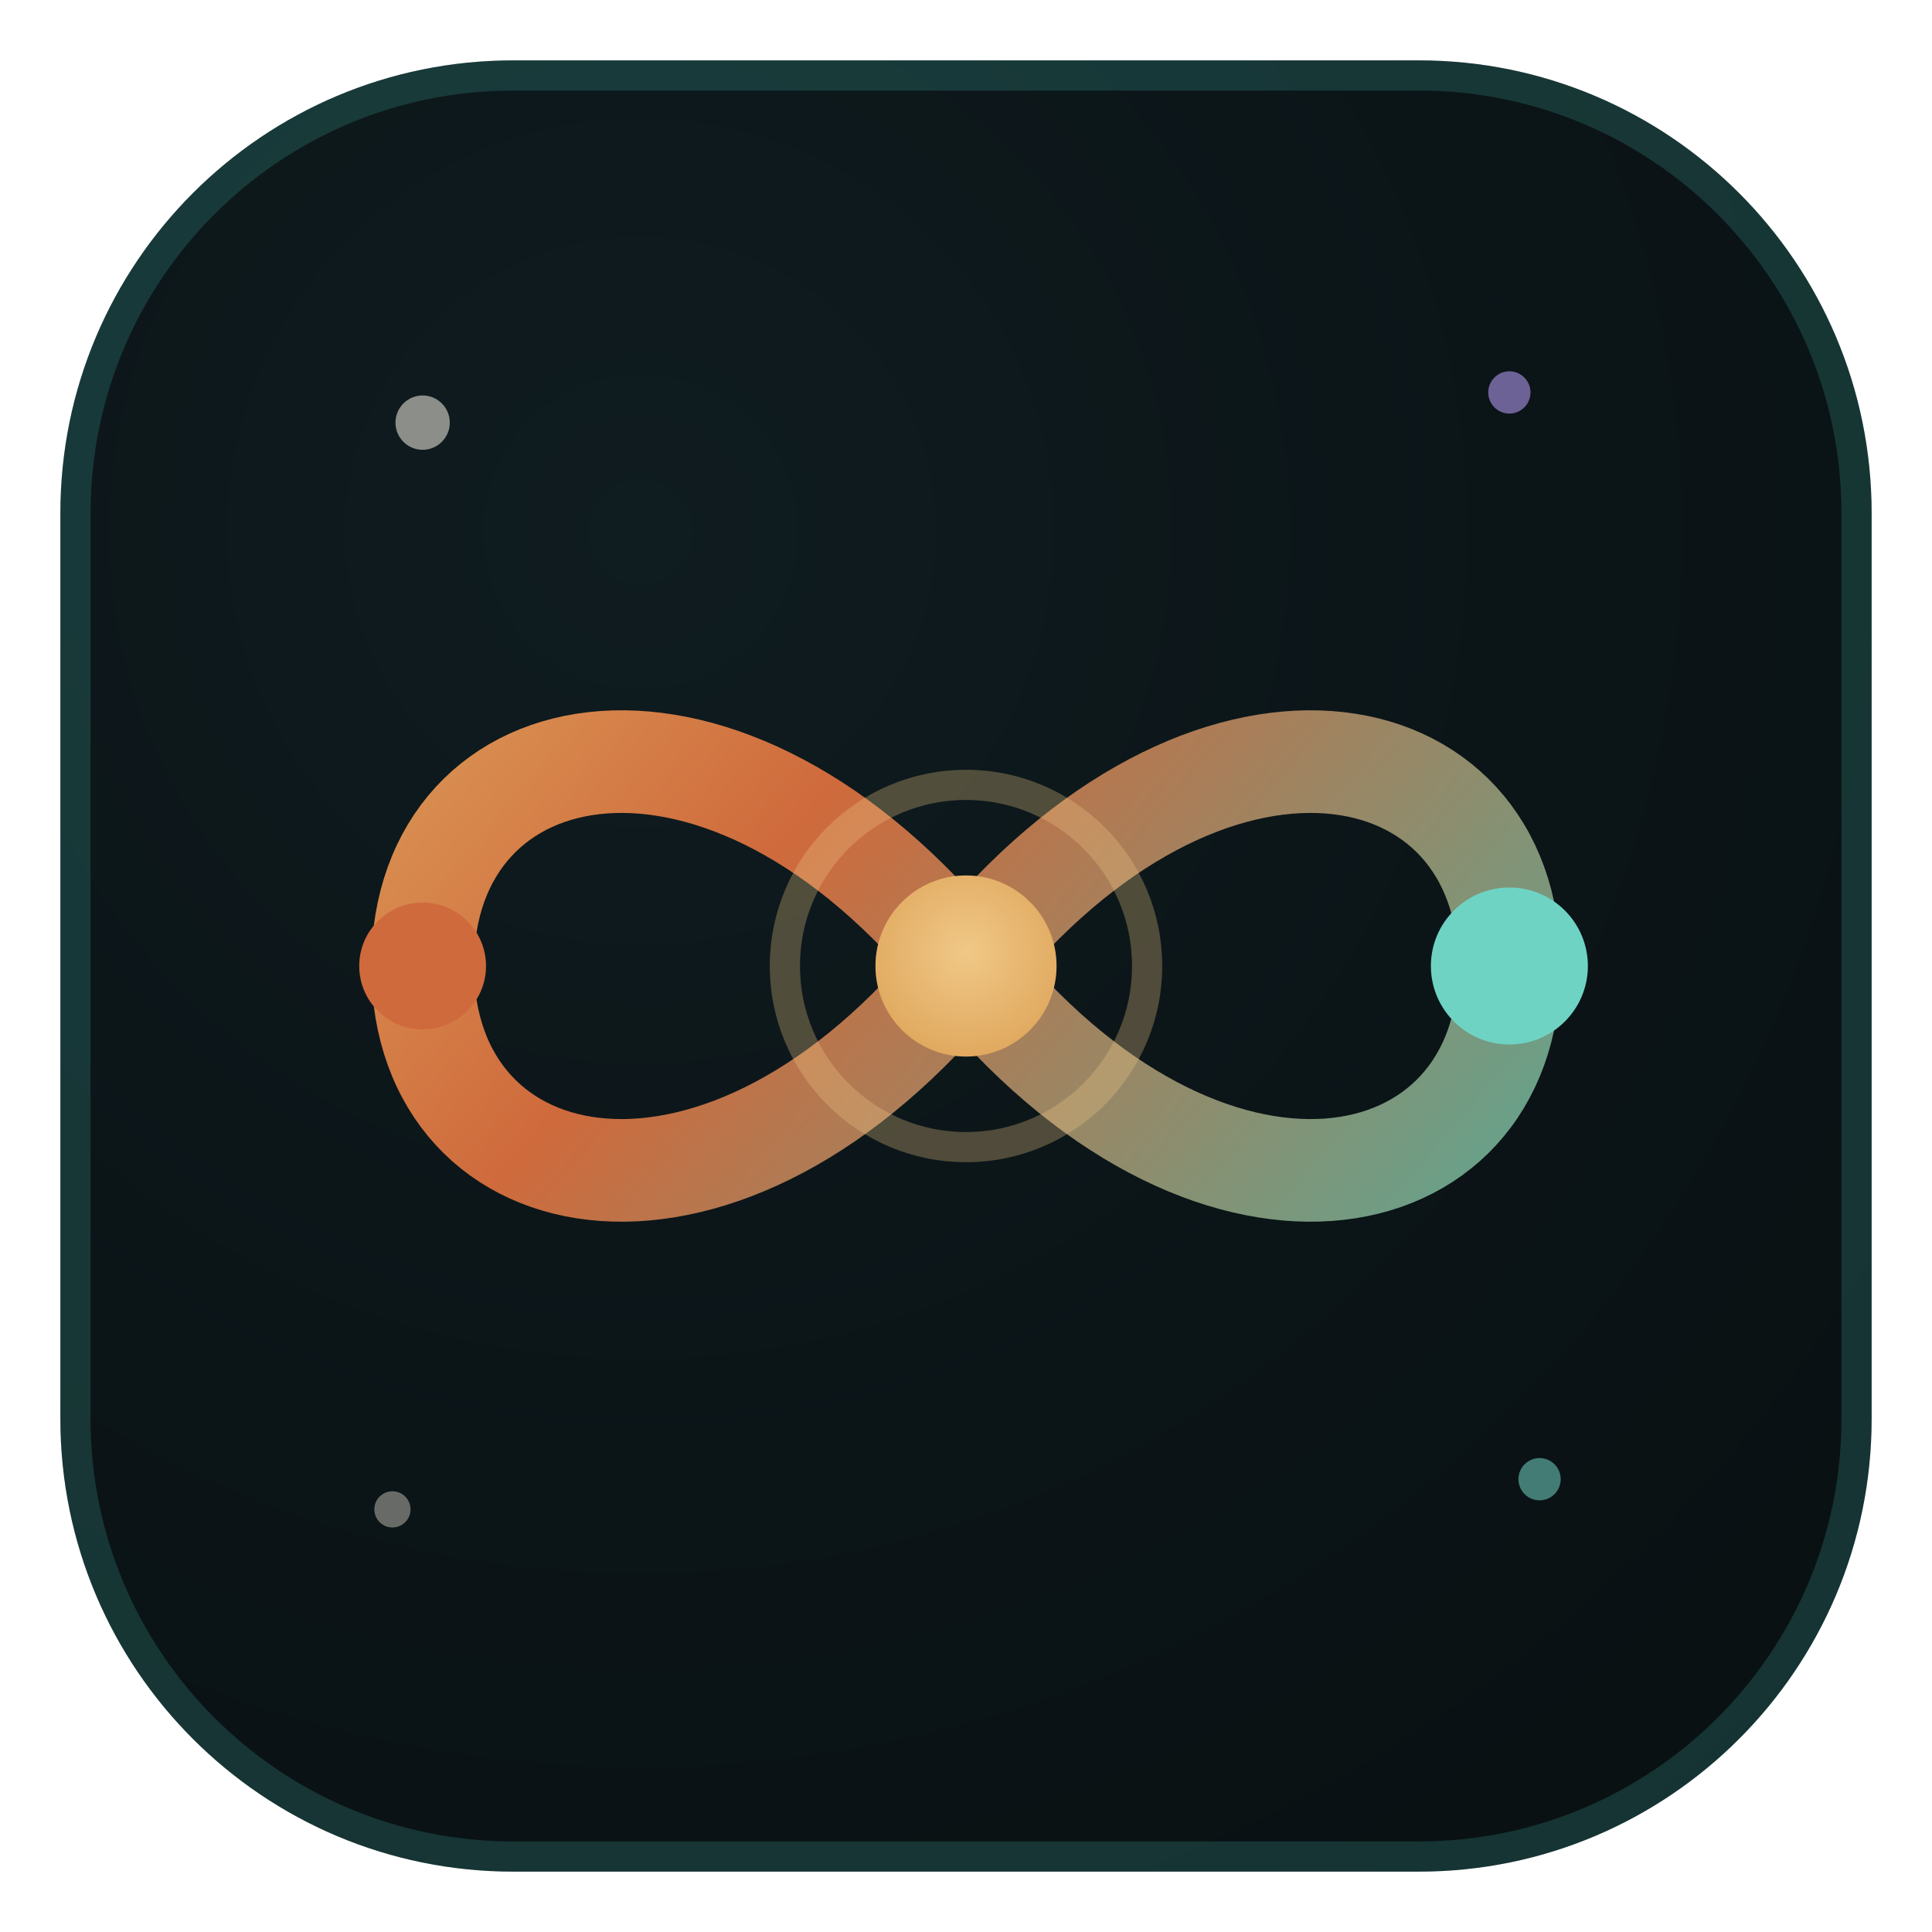
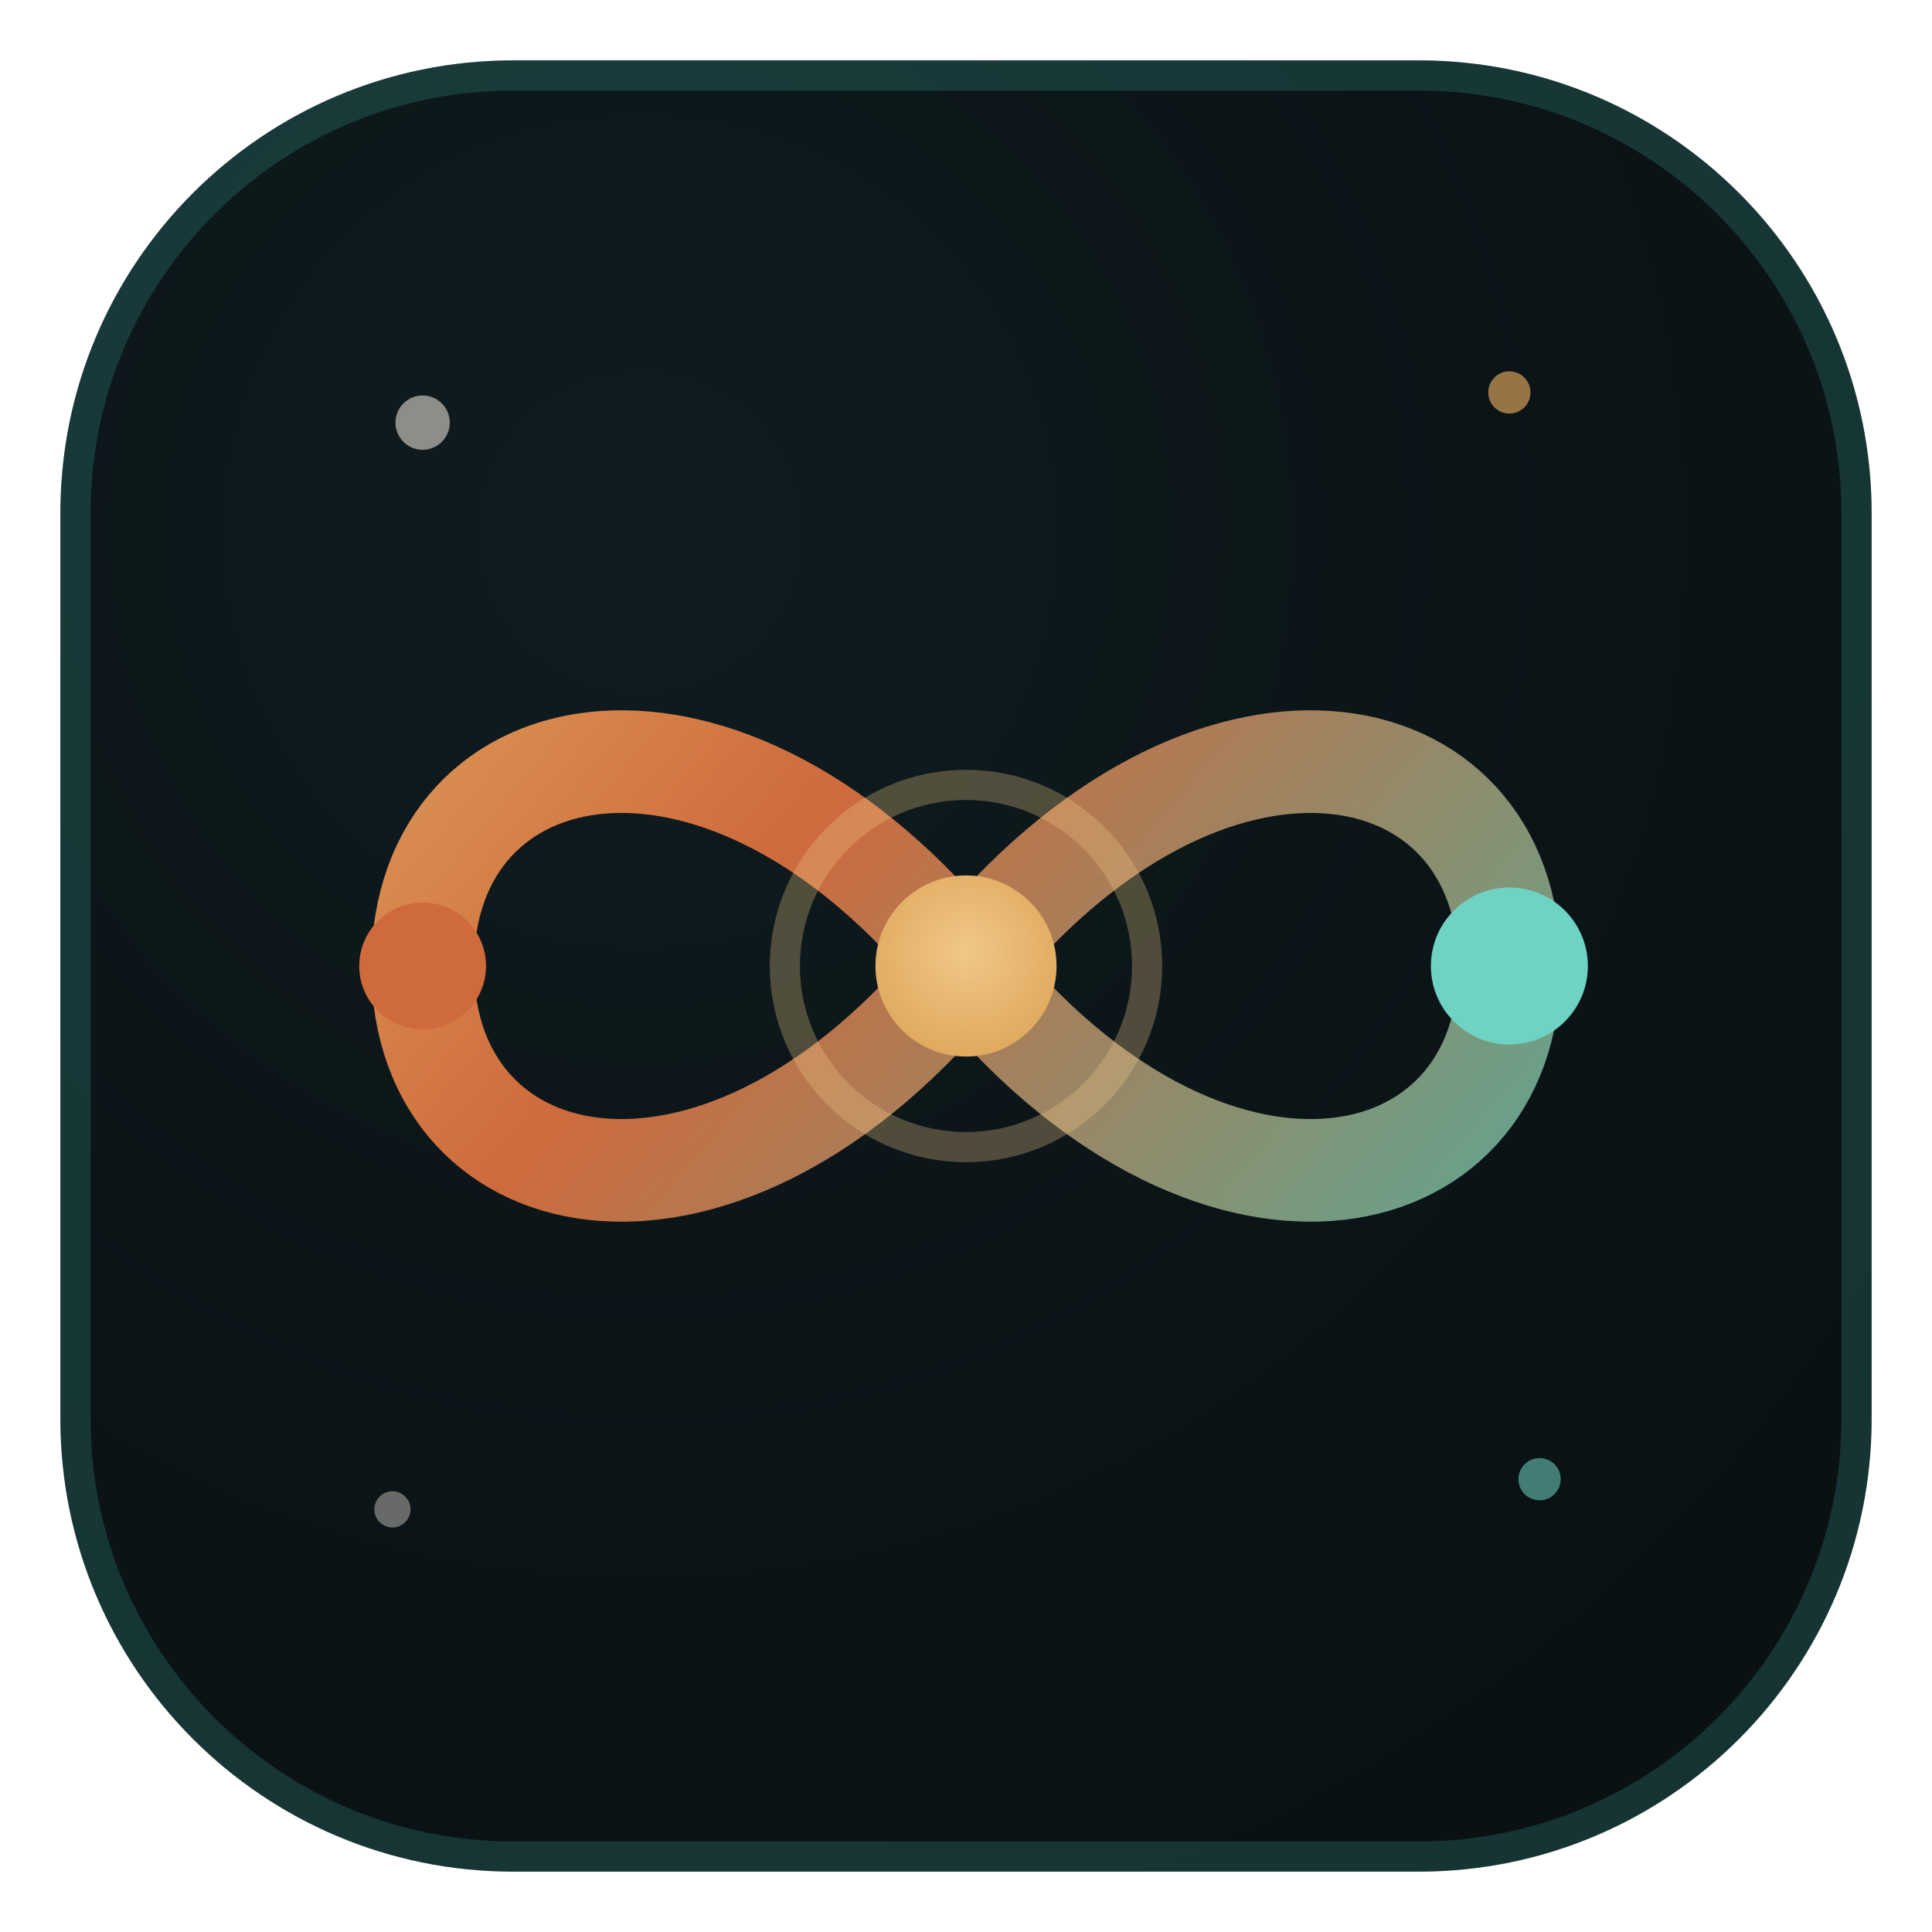
<svg xmlns="http://www.w3.org/2000/svg" viewBox="0 0 64 64" width="64" height="64" role="img" aria-label="Steven Vallejo">
  <defs>
    <linearGradient id="sv-sig" x1="12" y1="16" x2="52" y2="50" gradientUnits="userSpaceOnUse">
      <stop offset="0" stop-color="#e0a85e" />
      <stop offset="0.35" stop-color="#cf6a3c" />
      <stop offset="1" stop-color="#43b5a6" />
    </linearGradient>
    <radialGradient id="sv-cosmos" cx="0.32" cy="0.26" r="0.95">
      <stop offset="0" stop-color="#0f1c20" />
      <stop offset="0.55" stop-color="#0b1417" />
      <stop offset="1" stop-color="#091012" />
    </radialGradient>
    <radialGradient id="sv-core" cx="0.5" cy="0.42" r="0.6">
      <stop offset="0" stop-color="#f0c887" />
      <stop offset="1" stop-color="#e0a85e" />
    </radialGradient>
  </defs>
  <rect x="2" y="2" width="60" height="60" rx="15" fill="url(#sv-cosmos)" />
  <rect x="2.5" y="2.5" width="59" height="59" rx="14.5" fill="none" stroke="#43b5a6" stroke-opacity="0.22" stroke-width="1" />
  <circle cx="14" cy="14" r="0.9" fill="#f3ece0" fill-opacity="0.55" />
-   <circle cx="50" cy="13" r="0.7" fill="#8d7cc0" fill-opacity="0.75" />
+   <circle cx="50" cy="13" r="0.7" fill="#e0a85e" fill-opacity="0.65" />
  <circle cx="51" cy="49" r="0.7" fill="#6fd3c4" fill-opacity="0.55" />
  <circle cx="13" cy="50" r="0.6" fill="#f3ece0" fill-opacity="0.40" />
  <path d="M32 32            C 24 22, 14 24, 14 32            C 14 40, 24 42, 32 32            C 40 22, 50 24, 50 32            C 50 40, 40 42, 32 32 Z" fill="none" stroke="url(#sv-sig)" stroke-width="3.4" stroke-linecap="round" stroke-linejoin="round" />
  <circle cx="50" cy="32" r="2.6" fill="#6fd3c4" />
  <circle cx="14" cy="32" r="2.1" fill="#cf6a3c" />
  <circle cx="32" cy="32" r="3" fill="url(#sv-core)" />
  <circle cx="32" cy="32" r="6" fill="none" stroke="#f0c887" stroke-opacity="0.30" stroke-width="1" />
</svg>
